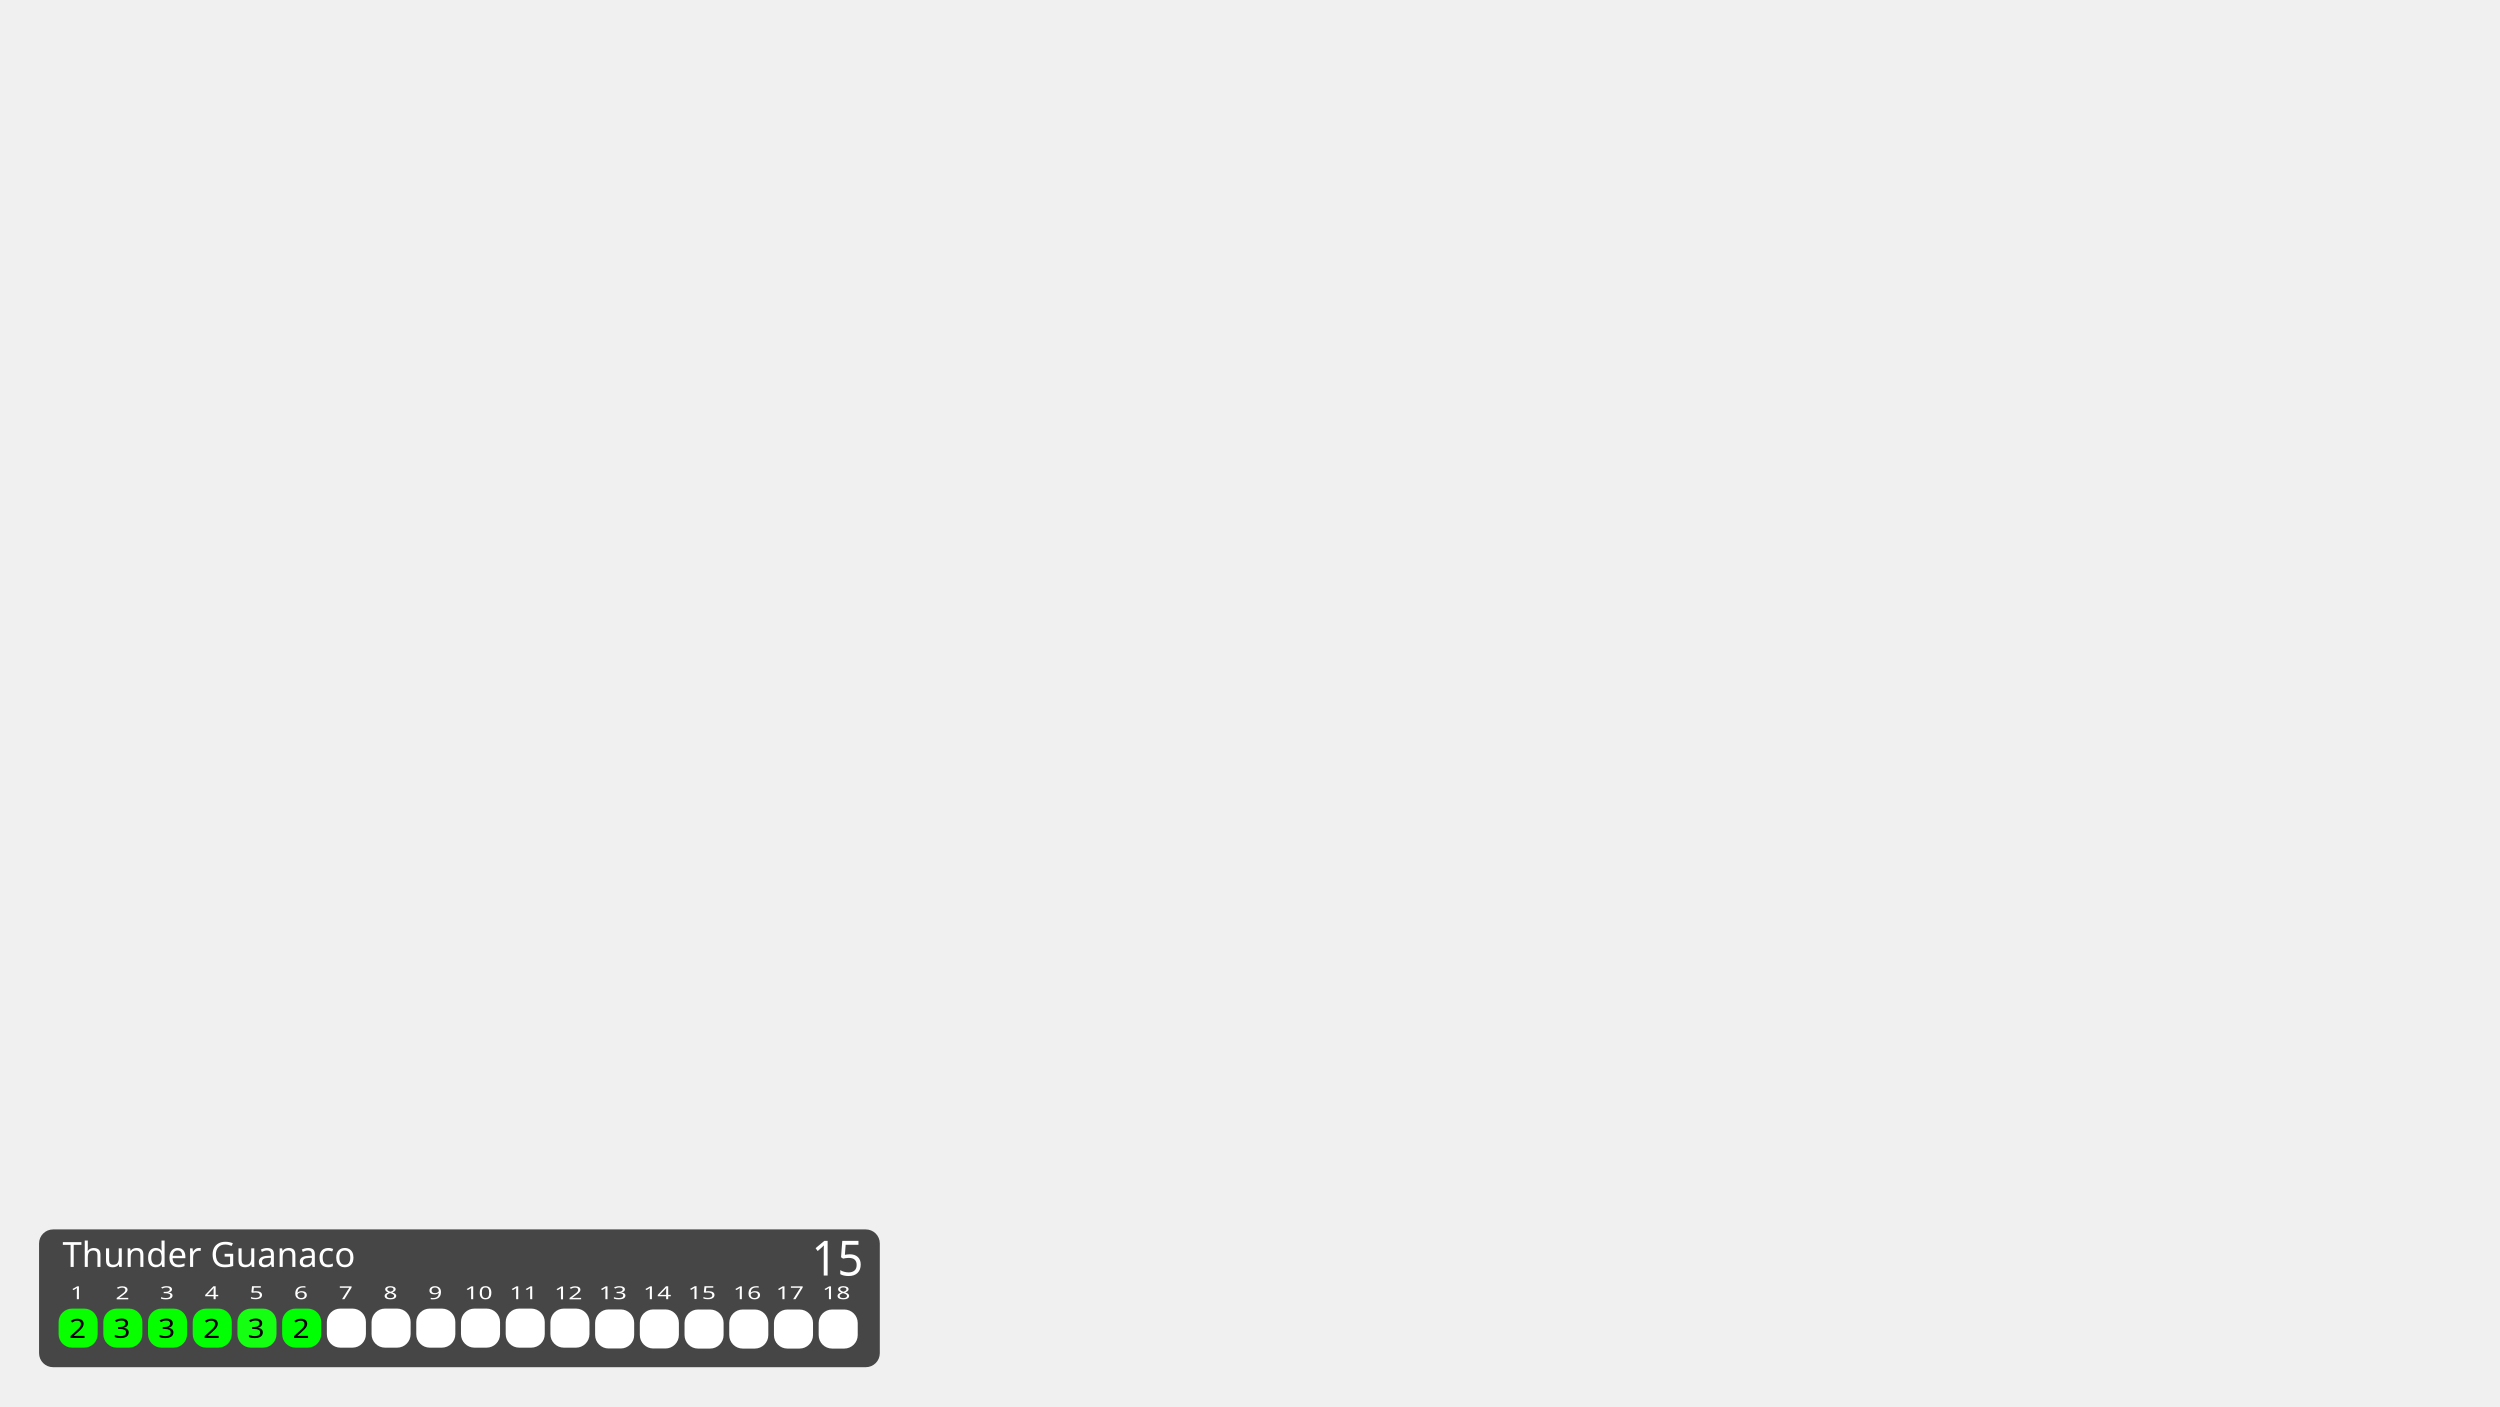
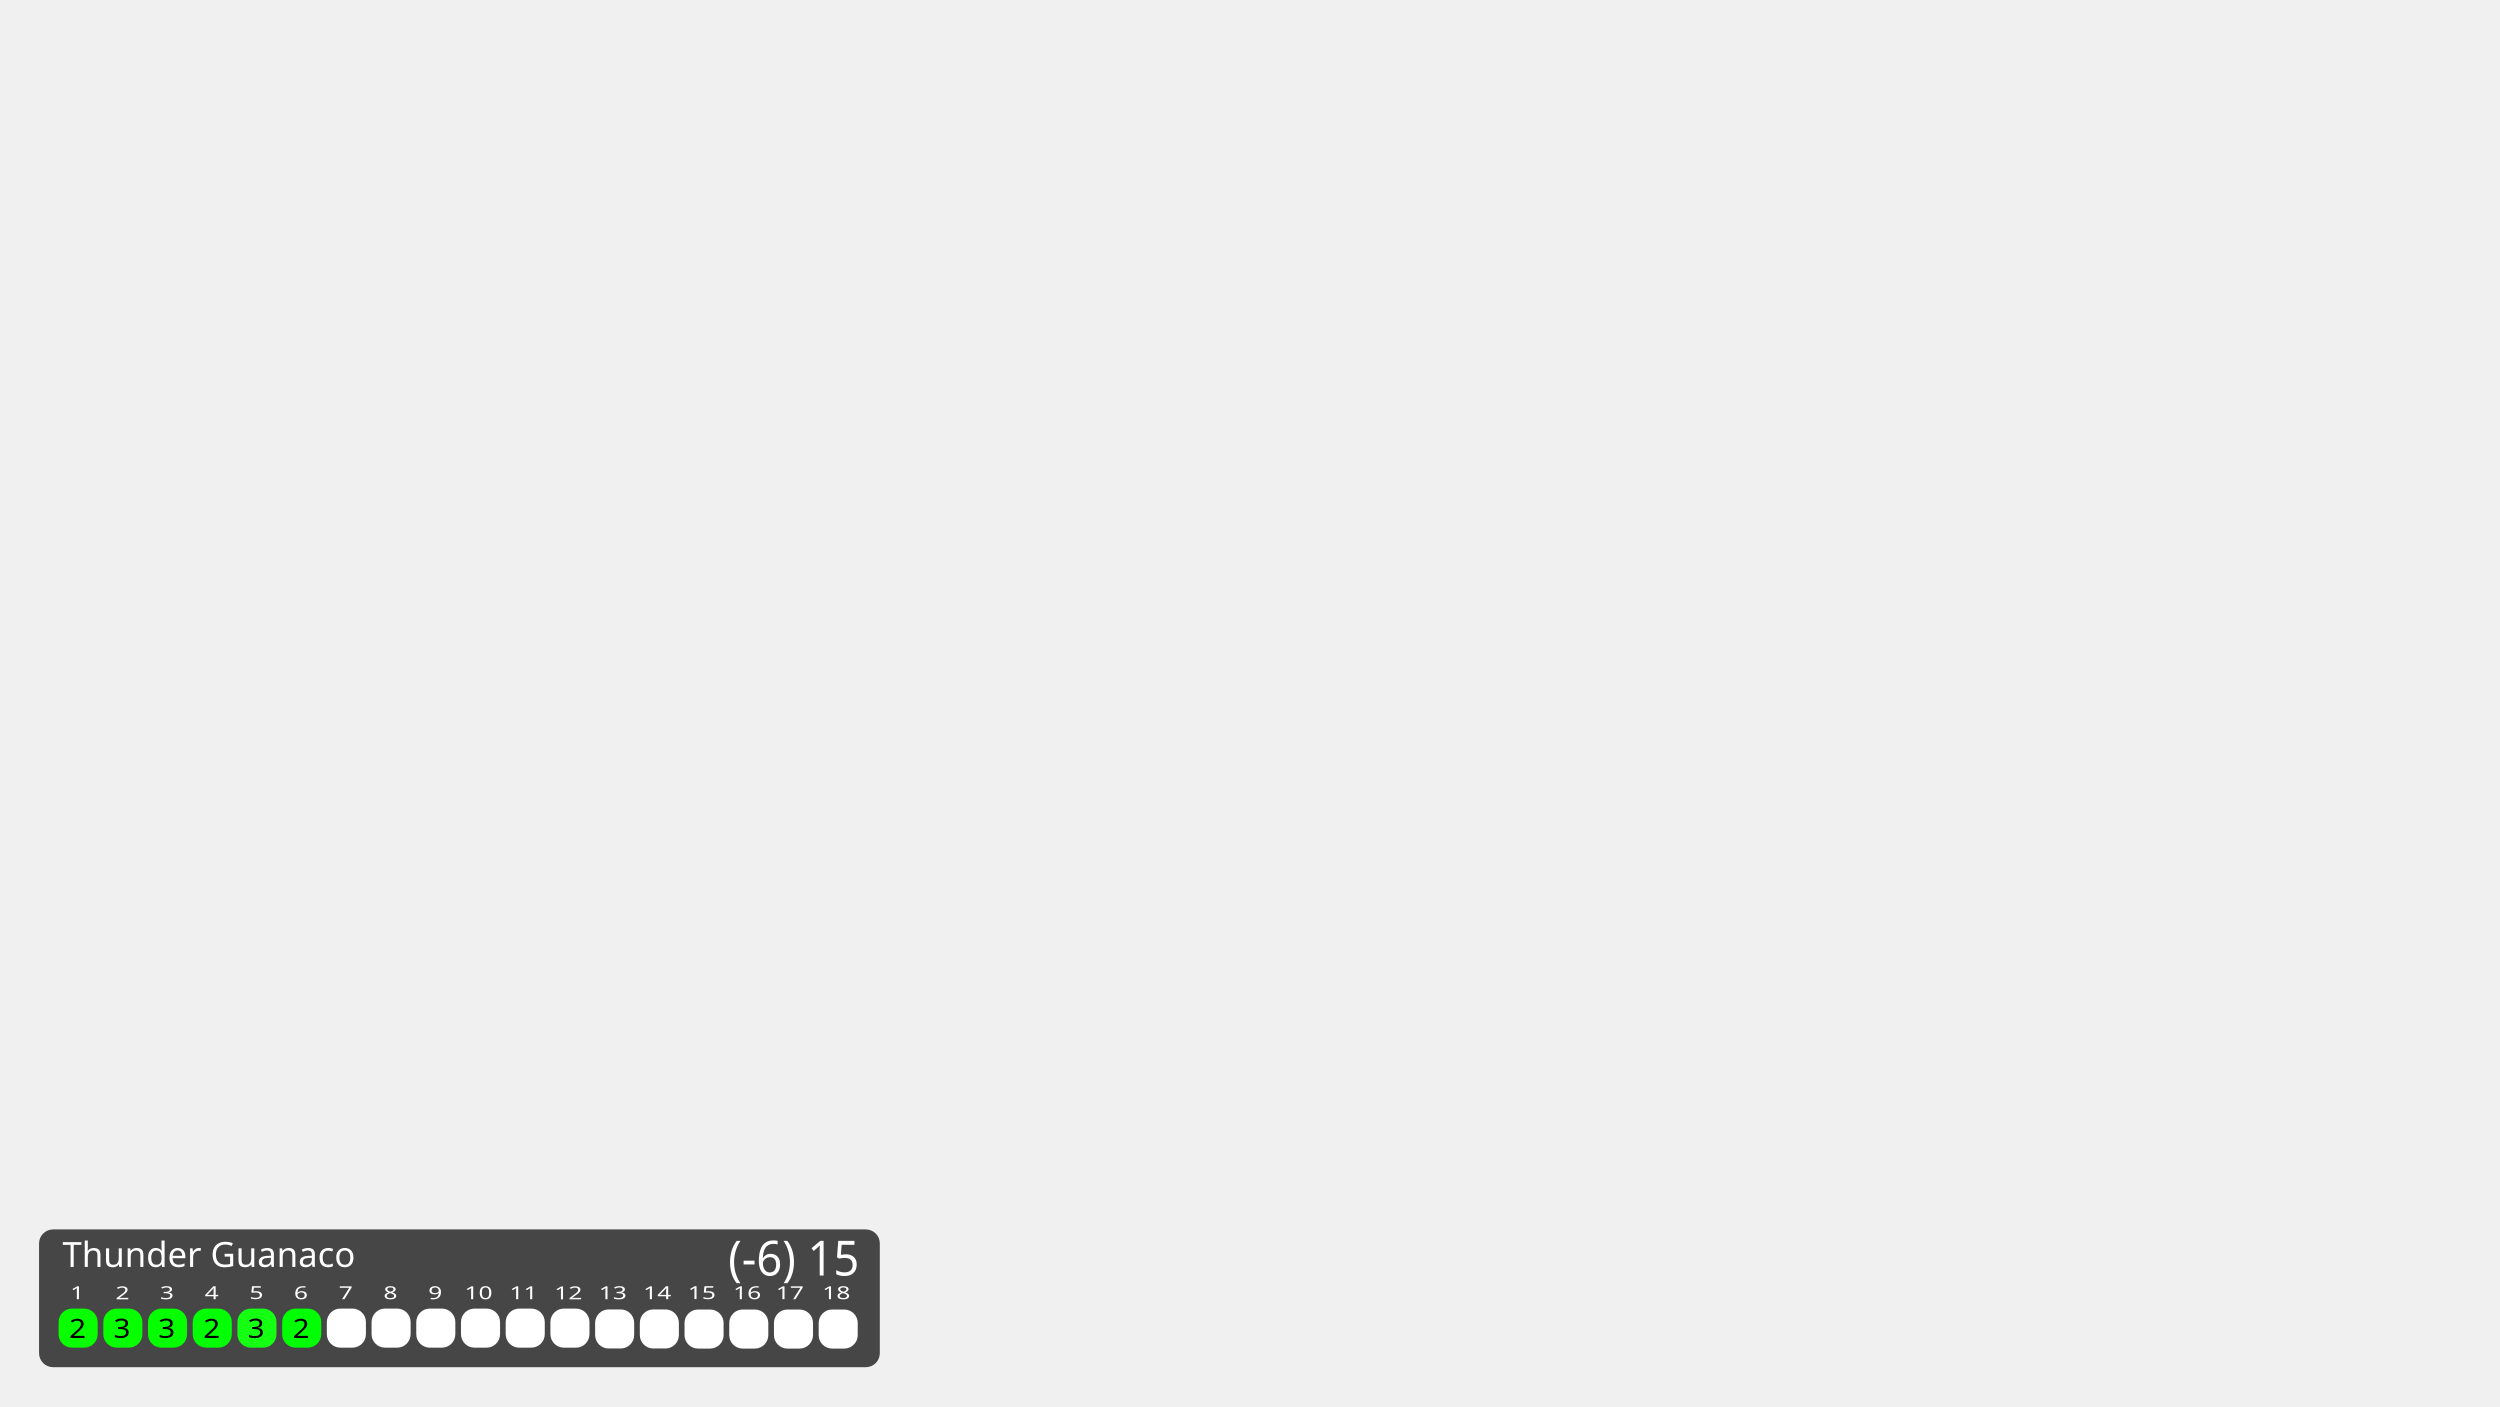
<svg xmlns="http://www.w3.org/2000/svg" width="1920px" height="1080px" viewBox="0 0 1920 1080" version="1.1" id="SVGRoot">
  <defs id="defs815" />
  <g id="layer1">
    <rect style="opacity:1;fill:#000000;fill-opacity:0.71;stroke:none;stroke-width:7.395;stroke-linejoin:bevel;stroke-miterlimit:4;stroke-dasharray:none;stroke-opacity:0.049" id="rect2470" width="645.696" height="105.8" x="30" y="944.2" ry="10.763" />
-     <text xml:space="preserve" style="font-style:normal;font-weight:normal;font-size:35.98px;line-height:1.25;font-family:sans-serif;letter-spacing:0px;word-spacing:0px;fill:#000000;fill-opacity:1;stroke:none;stroke-width:0.899" x="645.789" y="945.486" id="text2486" transform="scale(0.9651485,1.03611)">
-       <tspan id="tspan2484" x="645.789" y="945.486" style="font-style:normal;font-variant:normal;font-weight:normal;font-stretch:normal;font-family:'Noto Sans';-inkscape-font-specification:'Noto Sans';fill:#ffffff;fill-opacity:1;stroke-width:0.899">15</tspan>
+     <text xml:space="preserve" style="font-style:normal;font-weight:normal;font-size:35.98px;line-height:1.25;font-family:sans-serif;letter-spacing:0px;word-spacing:0px;fill:#000000;fill-opacity:1;stroke:none;stroke-width:0.899" x="579.478" y="945.486" id="text2486" transform="scale(0.9651485,1.03611)">
+       <tspan id="tspan2484" x="579.478" y="945.486" style="font-style:normal;font-variant:normal;font-weight:normal;font-stretch:normal;font-family:'Noto Sans';-inkscape-font-specification:'Noto Sans';fill:#ffffff;fill-opacity:1;stroke-width:0.899">(-6) 15</tspan>
    </text>
    <rect style="opacity:1;fill:#07ff00;fill-opacity:1;stroke:none;stroke-width:1.971;stroke-linejoin:bevel;stroke-miterlimit:4;stroke-dasharray:none;stroke-opacity:0.049" id="rect2492" width="30" height="30" x="45" y="1005" ry="10.357" />
    <rect style="opacity:1;fill:#07ff00;fill-opacity:1;stroke:none;stroke-width:1.971;stroke-linejoin:bevel;stroke-miterlimit:4;stroke-dasharray:none;stroke-opacity:0.049" id="rect2492-3" width="30" height="30" x="79.337" y="1005" ry="10.357" />
    <rect style="opacity:1;fill:#05ff00;fill-opacity:1;stroke:none;stroke-width:1.971;stroke-linejoin:bevel;stroke-miterlimit:4;stroke-dasharray:none;stroke-opacity:0.049" id="rect2492-5" width="30" height="30" x="113.675" y="1005" ry="10.357" />
    <rect style="opacity:1;fill:#02ff03;fill-opacity:1;stroke:none;stroke-width:1.971;stroke-linejoin:bevel;stroke-miterlimit:4;stroke-dasharray:none;stroke-opacity:0.049" id="rect2492-3-3" width="30" height="30" x="148.012" y="1005" ry="10.357" />
    <rect style="opacity:1;fill:#15ff13;fill-opacity:1;stroke:none;stroke-width:1.971;stroke-linejoin:bevel;stroke-miterlimit:4;stroke-dasharray:none;stroke-opacity:0.049" id="rect2492-56" width="30" height="30" x="182.349" y="1005" ry="10.357" />
    <rect style="opacity:1;fill:#00ff02;fill-opacity:1;stroke:none;stroke-width:1.971;stroke-linejoin:bevel;stroke-miterlimit:4;stroke-dasharray:none;stroke-opacity:0.049" id="rect2492-3-2" width="30" height="30" x="216.687" y="1005" ry="10.357" />
    <rect style="opacity:1;fill:#ffffff;fill-opacity:1;stroke:none;stroke-width:1.971;stroke-linejoin:bevel;stroke-miterlimit:4;stroke-dasharray:none;stroke-opacity:0.049" id="rect2492-5-9" width="30" height="30" x="251.024" y="1005" ry="10.357" />
    <rect style="opacity:1;fill:#ffffff;fill-opacity:1;stroke:none;stroke-width:1.971;stroke-linejoin:bevel;stroke-miterlimit:4;stroke-dasharray:none;stroke-opacity:0.049" id="rect2492-3-3-1" width="30" height="30" x="285.361" y="1005" ry="10.357" />
    <rect style="opacity:1;fill:#ffffff;fill-opacity:1;stroke:none;stroke-width:1.971;stroke-linejoin:bevel;stroke-miterlimit:4;stroke-dasharray:none;stroke-opacity:0.049" id="rect2492-2" width="30" height="30" x="319.699" y="1005" ry="10.357" />
    <rect style="opacity:1;fill:#ffffff;fill-opacity:1;stroke:none;stroke-width:1.971;stroke-linejoin:bevel;stroke-miterlimit:4;stroke-dasharray:none;stroke-opacity:0.049" id="rect2492-3-7" width="30" height="30" x="354.036" y="1005" ry="10.357" />
    <rect style="opacity:1;fill:#ffffff;fill-opacity:1;stroke:none;stroke-width:1.971;stroke-linejoin:bevel;stroke-miterlimit:4;stroke-dasharray:none;stroke-opacity:0.049" id="rect2492-5-0" width="30" height="30" x="388.373" y="1005" ry="10.357" />
    <rect style="opacity:1;fill:#ffffff;fill-opacity:1;stroke:none;stroke-width:1.971;stroke-linejoin:bevel;stroke-miterlimit:4;stroke-dasharray:none;stroke-opacity:0.049" id="rect2492-3-3-9" width="30" height="30" x="422.711" y="1005" ry="10.357" />
    <rect style="opacity:1;fill:#ffffff;fill-opacity:1;stroke:none;stroke-width:1.971;stroke-linejoin:bevel;stroke-miterlimit:4;stroke-dasharray:none;stroke-opacity:0.049" id="rect2492-0" width="30" height="30" x="457.048" y="1005.646" ry="10.357" />
    <rect style="opacity:1;fill:#ffffff;fill-opacity:1;stroke:none;stroke-width:1.971;stroke-linejoin:bevel;stroke-miterlimit:4;stroke-dasharray:none;stroke-opacity:0.049" id="rect2492-3-6" width="30" height="30" x="491.385" y="1005.646" ry="10.357" />
    <rect style="opacity:1;fill:#ffffff;fill-opacity:1;stroke:none;stroke-width:1.971;stroke-linejoin:bevel;stroke-miterlimit:4;stroke-dasharray:none;stroke-opacity:0.049" id="rect2492-5-1" width="30" height="30" x="525.723" y="1005.707" ry="10.357" />
    <rect style="opacity:1;fill:#ffffff;fill-opacity:1;stroke:none;stroke-width:1.971;stroke-linejoin:bevel;stroke-miterlimit:4;stroke-dasharray:none;stroke-opacity:0.049" id="rect2492-3-3-5" width="30" height="30" x="560.06" y="1005.707" ry="10.357" />
    <rect style="opacity:1;fill:#ffffff;fill-opacity:1;stroke:none;stroke-width:1.971;stroke-linejoin:bevel;stroke-miterlimit:4;stroke-dasharray:none;stroke-opacity:0.049" id="rect2492-56-5" width="30" height="30" x="594.397" y="1005.707" ry="10.357" />
    <rect style="opacity:1;fill:#ffffff;fill-opacity:1;stroke:none;stroke-width:1.971;stroke-linejoin:bevel;stroke-miterlimit:4;stroke-dasharray:none;stroke-opacity:0.049" id="rect2492-3-2-4" width="30" height="30" x="628.735" y="1005.707" ry="10.357" />
    <text xml:space="preserve" style="font-style:normal;font-weight:normal;font-size:16.124px;line-height:1.25;font-family:sans-serif;letter-spacing:0px;word-spacing:0px;fill:#ffffff;fill-opacity:1;stroke:none;stroke-width:0.403" x="46.208" y="1164.85" id="text848" transform="scale(1.167445,0.8565716)">
      <tspan id="tspan846" x="46.208" y="1164.85" style="fill:#ffffff;fill-opacity:1;stroke-width:0.403">1</tspan>
    </text>
    <text xml:space="preserve" style="font-style:normal;font-weight:normal;font-size:16.124px;line-height:1.25;font-family:sans-serif;letter-spacing:0px;word-spacing:0px;fill:#ffffff;fill-opacity:1;stroke:none;stroke-width:0.403" x="75.978" y="1164.956" id="text848-7" transform="scale(1.167445,0.8565716)">
      <tspan id="tspan846-5" x="75.978" y="1164.956" style="fill:#ffffff;fill-opacity:1;stroke-width:0.403">2</tspan>
    </text>
    <text xml:space="preserve" style="font-style:normal;font-weight:normal;font-size:16.124px;line-height:1.25;font-family:sans-serif;letter-spacing:0px;word-spacing:0px;fill:#ffffff;fill-opacity:1;stroke:none;stroke-width:0.403" x="105.205" y="1164.842" id="text848-7-3" transform="scale(1.167445,0.8565716)">
      <tspan id="tspan846-5-5" x="105.205" y="1164.842" style="fill:#ffffff;fill-opacity:1;stroke-width:0.403">3</tspan>
    </text>
    <text xml:space="preserve" style="font-style:normal;font-weight:normal;font-size:16.124px;line-height:1.25;font-family:sans-serif;letter-spacing:0px;word-spacing:0px;fill:#ffffff;fill-opacity:1;stroke:none;stroke-width:0.403" x="134.644" y="1164.85" id="text848-7-3-6" transform="scale(1.167445,0.8565716)">
      <tspan id="tspan846-5-5-2" x="134.644" y="1164.85" style="fill:#ffffff;fill-opacity:1;stroke-width:0.403">4</tspan>
    </text>
    <text xml:space="preserve" style="font-style:normal;font-weight:normal;font-size:16.124px;line-height:1.25;font-family:sans-serif;letter-spacing:0px;word-spacing:0px;fill:#ffffff;fill-opacity:1;stroke:none;stroke-width:0.403" x="164.08" y="1164.736" id="text848-7-3-6-9" transform="scale(1.167445,0.8565716)">
      <tspan id="tspan846-5-5-2-1" x="164.08" y="1164.736" style="fill:#ffffff;fill-opacity:1;stroke-width:0.403">5</tspan>
    </text>
    <text xml:space="preserve" style="font-style:normal;font-weight:normal;font-size:16.124px;line-height:1.25;font-family:sans-serif;letter-spacing:0px;word-spacing:0px;fill:#ffffff;fill-opacity:1;stroke:none;stroke-width:0.403" x="193.354" y="1164.842" id="text848-7-3-6-9-2" transform="scale(1.167445,0.8565716)">
      <tspan id="tspan846-5-5-2-1-7" x="193.354" y="1164.842" style="fill:#ffffff;fill-opacity:1;stroke-width:0.403">6</tspan>
    </text>
    <text xml:space="preserve" style="font-style:normal;font-weight:normal;font-size:16.124px;line-height:1.25;font-family:sans-serif;letter-spacing:0px;word-spacing:0px;fill:#ffffff;fill-opacity:1;stroke:none;stroke-width:0.403" x="222.848" y="1164.85" id="text848-7-3-6-9-2-0" transform="scale(1.167445,0.8565716)">
      <tspan id="tspan846-5-5-2-1-7-9" x="222.848" y="1164.85" style="fill:#ffffff;fill-opacity:1;stroke-width:0.403">7</tspan>
    </text>
    <text xml:space="preserve" style="font-style:normal;font-weight:normal;font-size:16.124px;line-height:1.25;font-family:sans-serif;letter-spacing:0px;word-spacing:0px;fill:#ffffff;fill-opacity:1;stroke:none;stroke-width:0.403" x="252.236" y="1164.842" id="text848-7-3-6-9-2-0-3" transform="scale(1.167445,0.8565716)">
      <tspan id="tspan846-5-5-2-1-7-9-6" x="252.236" y="1164.842" style="fill:#ffffff;fill-opacity:1;stroke-width:0.403">8</tspan>
    </text>
    <text xml:space="preserve" style="font-style:normal;font-weight:normal;font-size:16.124px;line-height:1.25;font-family:sans-serif;letter-spacing:0px;word-spacing:0px;fill:#ffffff;fill-opacity:1;stroke:none;stroke-width:0.403" x="281.703" y="1164.842" id="text848-7-3-6-9-2-0-3-0" transform="scale(1.167445,0.8565716)">
      <tspan id="tspan846-5-5-2-1-7-9-6-6" x="281.703" y="1164.842" style="fill:#ffffff;fill-opacity:1;stroke-width:0.403">9</tspan>
    </text>
    <text xml:space="preserve" style="font-style:normal;font-weight:normal;font-size:16.124px;line-height:1.25;font-family:sans-serif;letter-spacing:0px;word-spacing:0px;fill:#ffffff;fill-opacity:1;stroke:none;stroke-width:0.403" x="305.573" y="1164.842" id="text848-7-3-6-9-2-0-3-2" transform="scale(1.167445,0.8565716)">
      <tspan id="tspan846-5-5-2-1-7-9-6-61" x="305.573" y="1164.842" style="fill:#ffffff;fill-opacity:1;stroke-width:0.403">10</tspan>
    </text>
    <text xml:space="preserve" style="font-style:normal;font-weight:normal;font-size:16.124px;line-height:1.25;font-family:sans-serif;letter-spacing:0px;word-spacing:0px;fill:#ffffff;fill-opacity:1;stroke:none;stroke-width:0.403" x="335.193" y="1164.85" id="text848-7-3-6-9-2-0-3-2-8" transform="scale(1.167445,0.8565716)">
      <tspan id="tspan846-5-5-2-1-7-9-6-61-7" x="335.193" y="1164.85" style="fill:#ffffff;fill-opacity:1;stroke-width:0.403">11</tspan>
    </text>
    <text xml:space="preserve" style="font-style:normal;font-weight:normal;font-size:16.124px;line-height:1.25;font-family:sans-serif;letter-spacing:0px;word-spacing:0px;fill:#ffffff;fill-opacity:1;stroke:none;stroke-width:0.403" x="364.668" y="1164.956" id="text848-7-3-6-9-2-0-3-2-8-9" transform="scale(1.167445,0.8565716)">
      <tspan id="tspan846-5-5-2-1-7-9-6-61-7-2" x="364.668" y="1164.956" style="fill:#ffffff;fill-opacity:1;stroke-width:0.403">12</tspan>
    </text>
    <text xml:space="preserve" style="font-style:normal;font-weight:normal;font-size:16.124px;line-height:1.25;font-family:sans-serif;letter-spacing:0px;word-spacing:0px;fill:#ffffff;fill-opacity:1;stroke:none;stroke-width:0.403" x="393.918" y="1164.842" id="text848-7-3-6-9-2-0-3-2-8-9-0" transform="scale(1.167445,0.8565716)">
      <tspan id="tspan846-5-5-2-1-7-9-6-61-7-2-2" x="393.918" y="1164.842" style="fill:#ffffff;fill-opacity:1;stroke-width:0.403">13</tspan>
    </text>
    <text xml:space="preserve" style="font-style:normal;font-weight:normal;font-size:16.124px;line-height:1.25;font-family:sans-serif;letter-spacing:0px;word-spacing:0px;fill:#ffffff;fill-opacity:1;stroke:none;stroke-width:0.403" x="423.137" y="1164.85" id="text848-7-3-6-9-2-0-3-2-8-9-0-3" transform="scale(1.167445,0.8565716)">
      <tspan id="tspan846-5-5-2-1-7-9-6-61-7-2-2-7" x="423.137" y="1164.85" style="fill:#ffffff;fill-opacity:1;stroke-width:0.403">14</tspan>
    </text>
    <text xml:space="preserve" style="font-style:normal;font-weight:normal;font-size:16.124px;line-height:1.25;font-family:sans-serif;letter-spacing:0px;word-spacing:0px;fill:#ffffff;fill-opacity:1;stroke:none;stroke-width:0.403" x="452.496" y="1164.736" id="text848-7-3-6-9-2-0-3-2-8-9-0-3-5" transform="scale(1.167445,0.8565716)">
      <tspan id="tspan846-5-5-2-1-7-9-6-61-7-2-2-7-9" x="452.496" y="1164.736" style="fill:#ffffff;fill-opacity:1;stroke-width:0.403">15</tspan>
    </text>
    <text xml:space="preserve" style="font-style:normal;font-weight:normal;font-size:16.124px;line-height:1.25;font-family:sans-serif;letter-spacing:0px;word-spacing:0px;fill:#ffffff;fill-opacity:1;stroke:none;stroke-width:0.403" x="482.3" y="1164.842" id="text848-7-3-6-9-2-0-3-2-8-9-0-3-5-2" transform="scale(1.167445,0.8565716)">
      <tspan id="tspan846-5-5-2-1-7-9-6-61-7-2-2-7-9-2" x="482.3" y="1164.842" style="fill:#ffffff;fill-opacity:1;stroke-width:0.403">16</tspan>
    </text>
    <text xml:space="preserve" style="font-style:normal;font-weight:normal;font-size:16.124px;line-height:1.25;font-family:sans-serif;letter-spacing:0px;word-spacing:0px;fill:#ffffff;fill-opacity:1;stroke:none;stroke-width:0.403" x="510.37" y="1164.85" id="text848-7-3-6-9-2-0-3-2-8-9-0-3-5-2-8" transform="scale(1.167445,0.8565716)">
      <tspan id="tspan846-5-5-2-1-7-9-6-61-7-2-2-7-9-2-9" x="510.37" y="1164.85" style="fill:#ffffff;fill-opacity:1;stroke-width:0.403">17</tspan>
    </text>
    <text xml:space="preserve" style="font-style:normal;font-weight:normal;font-size:16.124px;line-height:1.25;font-family:sans-serif;letter-spacing:0px;word-spacing:0px;fill:#ffffff;fill-opacity:1;stroke:none;stroke-width:0.403" x="540.959" y="1164.842" id="text848-7-3-6-9-2-0-3-2-8-9-0-3-5-2-8-7" transform="scale(1.167445,0.8565716)">
      <tspan id="tspan846-5-5-2-1-7-9-6-61-7-2-2-7-9-2-9-3" x="540.959" y="1164.842" style="fill:#ffffff;fill-opacity:1;stroke-width:0.403">18</tspan>
    </text>
    <text xml:space="preserve" style="font-style:normal;font-weight:normal;font-size:40px;line-height:1.25;font-family:sans-serif;letter-spacing:0px;word-spacing:0px;fill:#000000;fill-opacity:1;stroke:none" x="48" y="973" id="text871">
      <tspan id="tspan869" x="48" y="973" style="font-size:26.667px;line-height:1.25;fill:#ffffff">Thunder Guanaco</tspan>
    </text>
    <text xml:space="preserve" style="font-style:normal;font-weight:normal;font-size:21.561px;line-height:1.25;font-family:sans-serif;letter-spacing:0px;word-spacing:0px;fill:#000000;fill-opacity:1;stroke:none;stroke-width:0.539" x="50.376" y="1082.713" id="text1166" transform="scale(1.05364,0.9490912)">
      <tspan id="tspan1164" x="50.376" y="1082.713" style="stroke-width:0.539">2</tspan>
    </text>
    <text xml:space="preserve" style="font-style:normal;font-weight:normal;font-size:21.561px;line-height:1.25;font-family:sans-serif;letter-spacing:0px;word-spacing:0px;fill:#000000;fill-opacity:1;stroke:none;stroke-width:0.539" x="82.718" y="1082.561" id="text1166-3" transform="scale(1.05364,0.9490912)">
      <tspan id="tspan1164-6" x="82.718" y="1082.561" style="stroke-width:0.539">3</tspan>
    </text>
    <text xml:space="preserve" style="font-style:normal;font-weight:normal;font-size:21.561px;line-height:1.25;font-family:sans-serif;letter-spacing:0px;word-spacing:0px;fill:#000000;fill-opacity:1;stroke:none;stroke-width:0.539" x="115.307" y="1082.561" id="text1166-3-7" transform="scale(1.05364,0.9490912)">
      <tspan id="tspan1164-6-5" x="115.307" y="1082.561" style="stroke-width:0.539">3</tspan>
    </text>
    <text xml:space="preserve" style="font-style:normal;font-weight:normal;font-size:21.561px;line-height:1.25;font-family:sans-serif;letter-spacing:0px;word-spacing:0px;fill:#000000;fill-opacity:1;stroke:none;stroke-width:0.539" x="148.144" y="1082.713" id="text1166-9" transform="scale(1.05364,0.9490912)">
      <tspan id="tspan1164-1" x="148.144" y="1082.713" style="stroke-width:0.539">2</tspan>
    </text>
    <text xml:space="preserve" style="font-style:normal;font-weight:normal;font-size:21.561px;line-height:1.25;font-family:sans-serif;letter-spacing:0px;word-spacing:0px;fill:#000000;fill-opacity:1;stroke:none;stroke-width:0.539" x="180.486" y="1082.561" id="text1166-3-7-2" transform="scale(1.05364,0.9490912)">
      <tspan id="tspan1164-6-5-7" x="180.486" y="1082.561" style="stroke-width:0.539">3</tspan>
    </text>
    <text xml:space="preserve" style="font-style:normal;font-weight:normal;font-size:21.561px;line-height:1.25;font-family:sans-serif;letter-spacing:0px;word-spacing:0px;fill:#000000;fill-opacity:1;stroke:none;stroke-width:0.539" x="213.323" y="1082.713" id="text1166-9-0" transform="scale(1.05364,0.9490912)">
      <tspan id="tspan1164-1-9" x="213.323" y="1082.713" style="stroke-width:0.539">2</tspan>
    </text>
  </g>
</svg>
